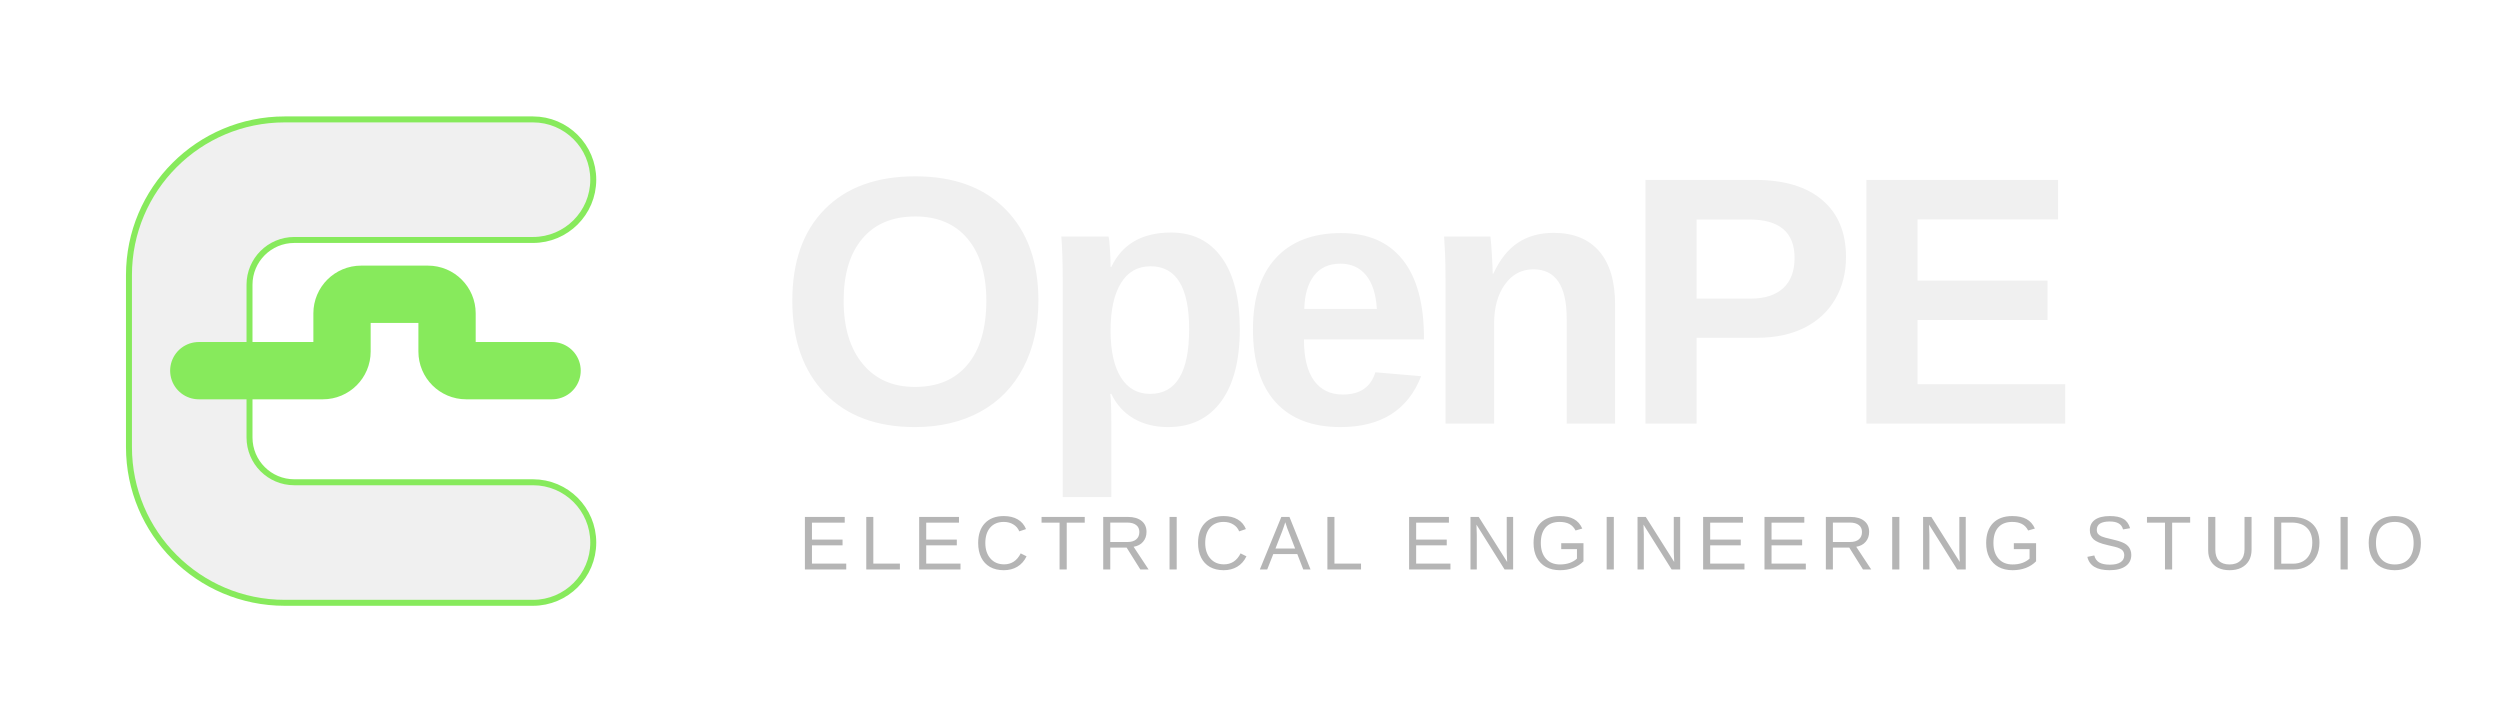
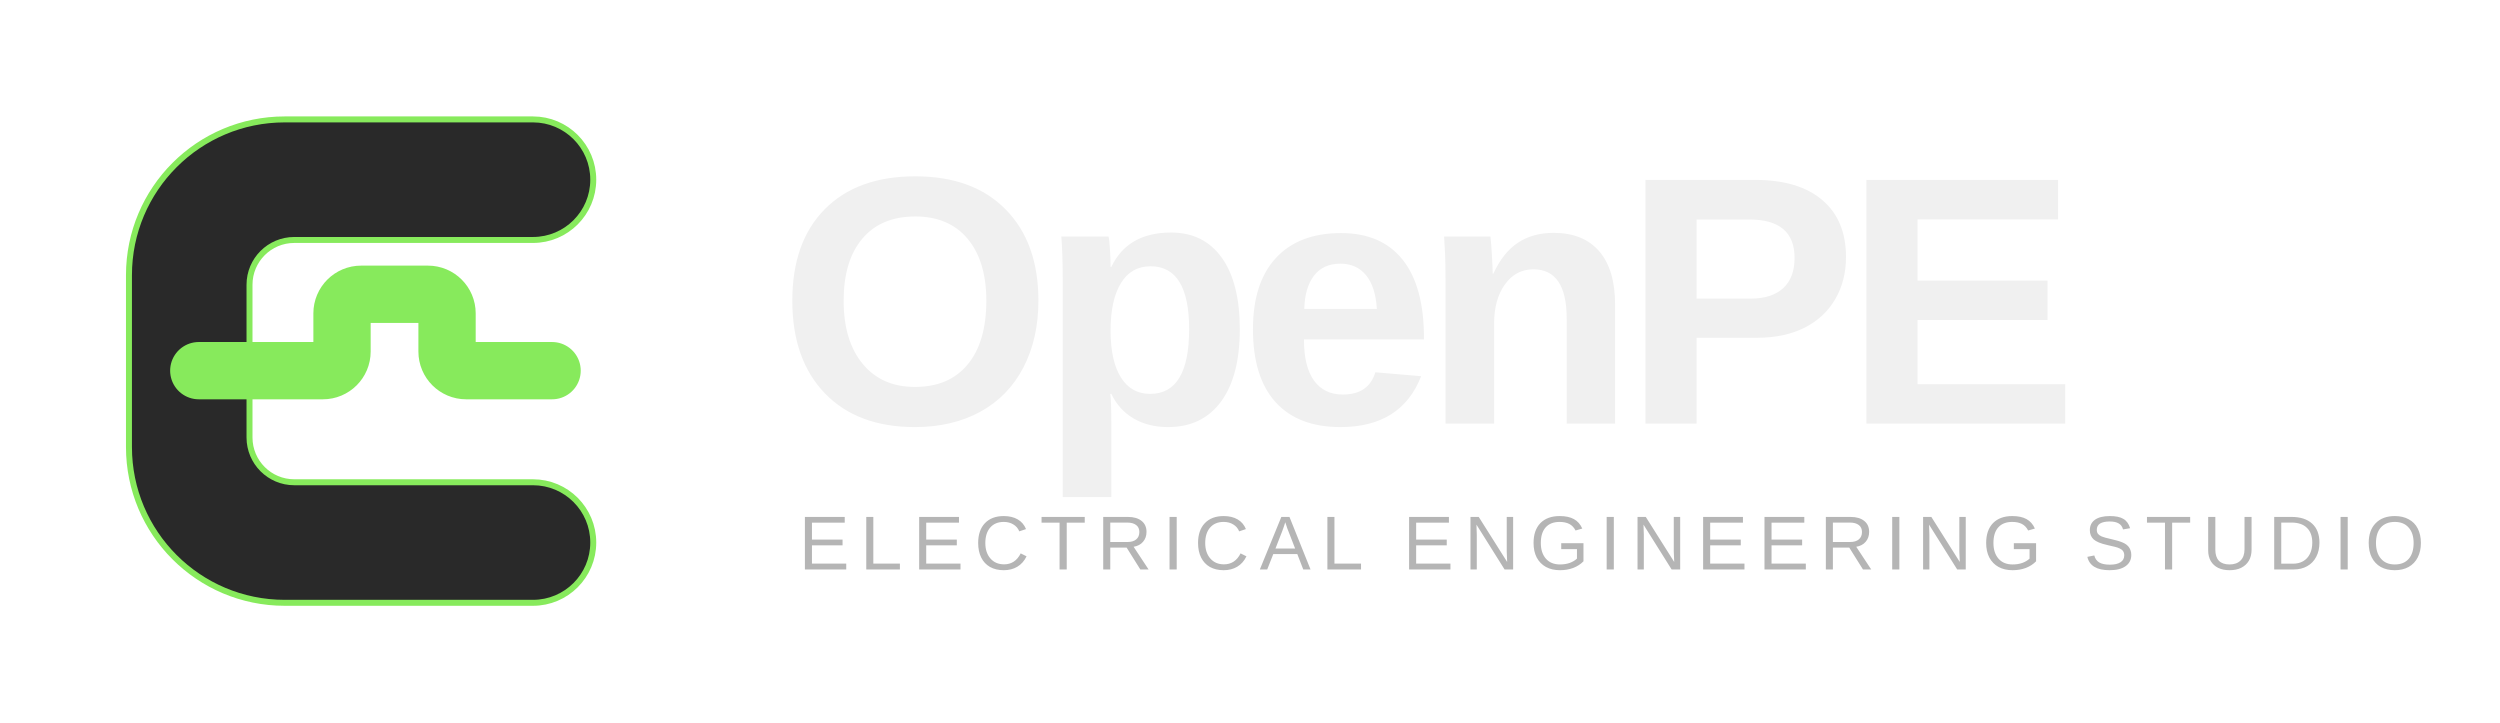
<svg xmlns="http://www.w3.org/2000/svg" width="360" height="104" viewBox="0 0 360 104">
  <g transform="translate(8 8) scale(1.375)">
-     <path data-role="body" fill="#f0f0f0" stroke="#87ea5c" stroke-width="1.25" stroke-linejoin="round" paint-order="stroke fill" d="M24 7h26a6 6 0 0 1 0 12H25a5 5 0 0 0-5 5v16a5 5 0 0 0 5 5h25a6 6 0 0 1 0 12H24A16 16 0 0 1 8 41V23A16 16 0 0 1 24 7Z" />
+     <path data-role="body" fill="#292929" stroke="#87ea5c" stroke-width="1.25" stroke-linejoin="round" paint-order="stroke fill" d="M24 7h26a6 6 0 0 1 0 12H25a5 5 0 0 0-5 5v16a5 5 0 0 0 5 5h25a6 6 0 0 1 0 12H24A16 16 0 0 1 8 41V23A16 16 0 0 1 24 7Z" />
    <path data-role="signal" fill="none" stroke="#87ea5c" stroke-width="6" stroke-linecap="round" stroke-linejoin="round" d="M15 33h13a2 2 0 0 0 2-2v-4a2 2 0 0 1 2-2h7a2 2 0 0 1 2 2v4a2 2 0 0 0 2 2h9" />
  </g>
  <text x="112" y="61" font-family="Segoe UI,Arial,sans-serif" font-weight="600" font-size="51" letter-spacing="-2.2" fill="#f0f0f0">OpenPE</text>
  <text x="115" y="82" font-family="Segoe UI,Arial,sans-serif" font-size="11" letter-spacing="1.5" fill="#b5b5b5">ELECTRICAL ENGINEERING STUDIO</text>
</svg>
